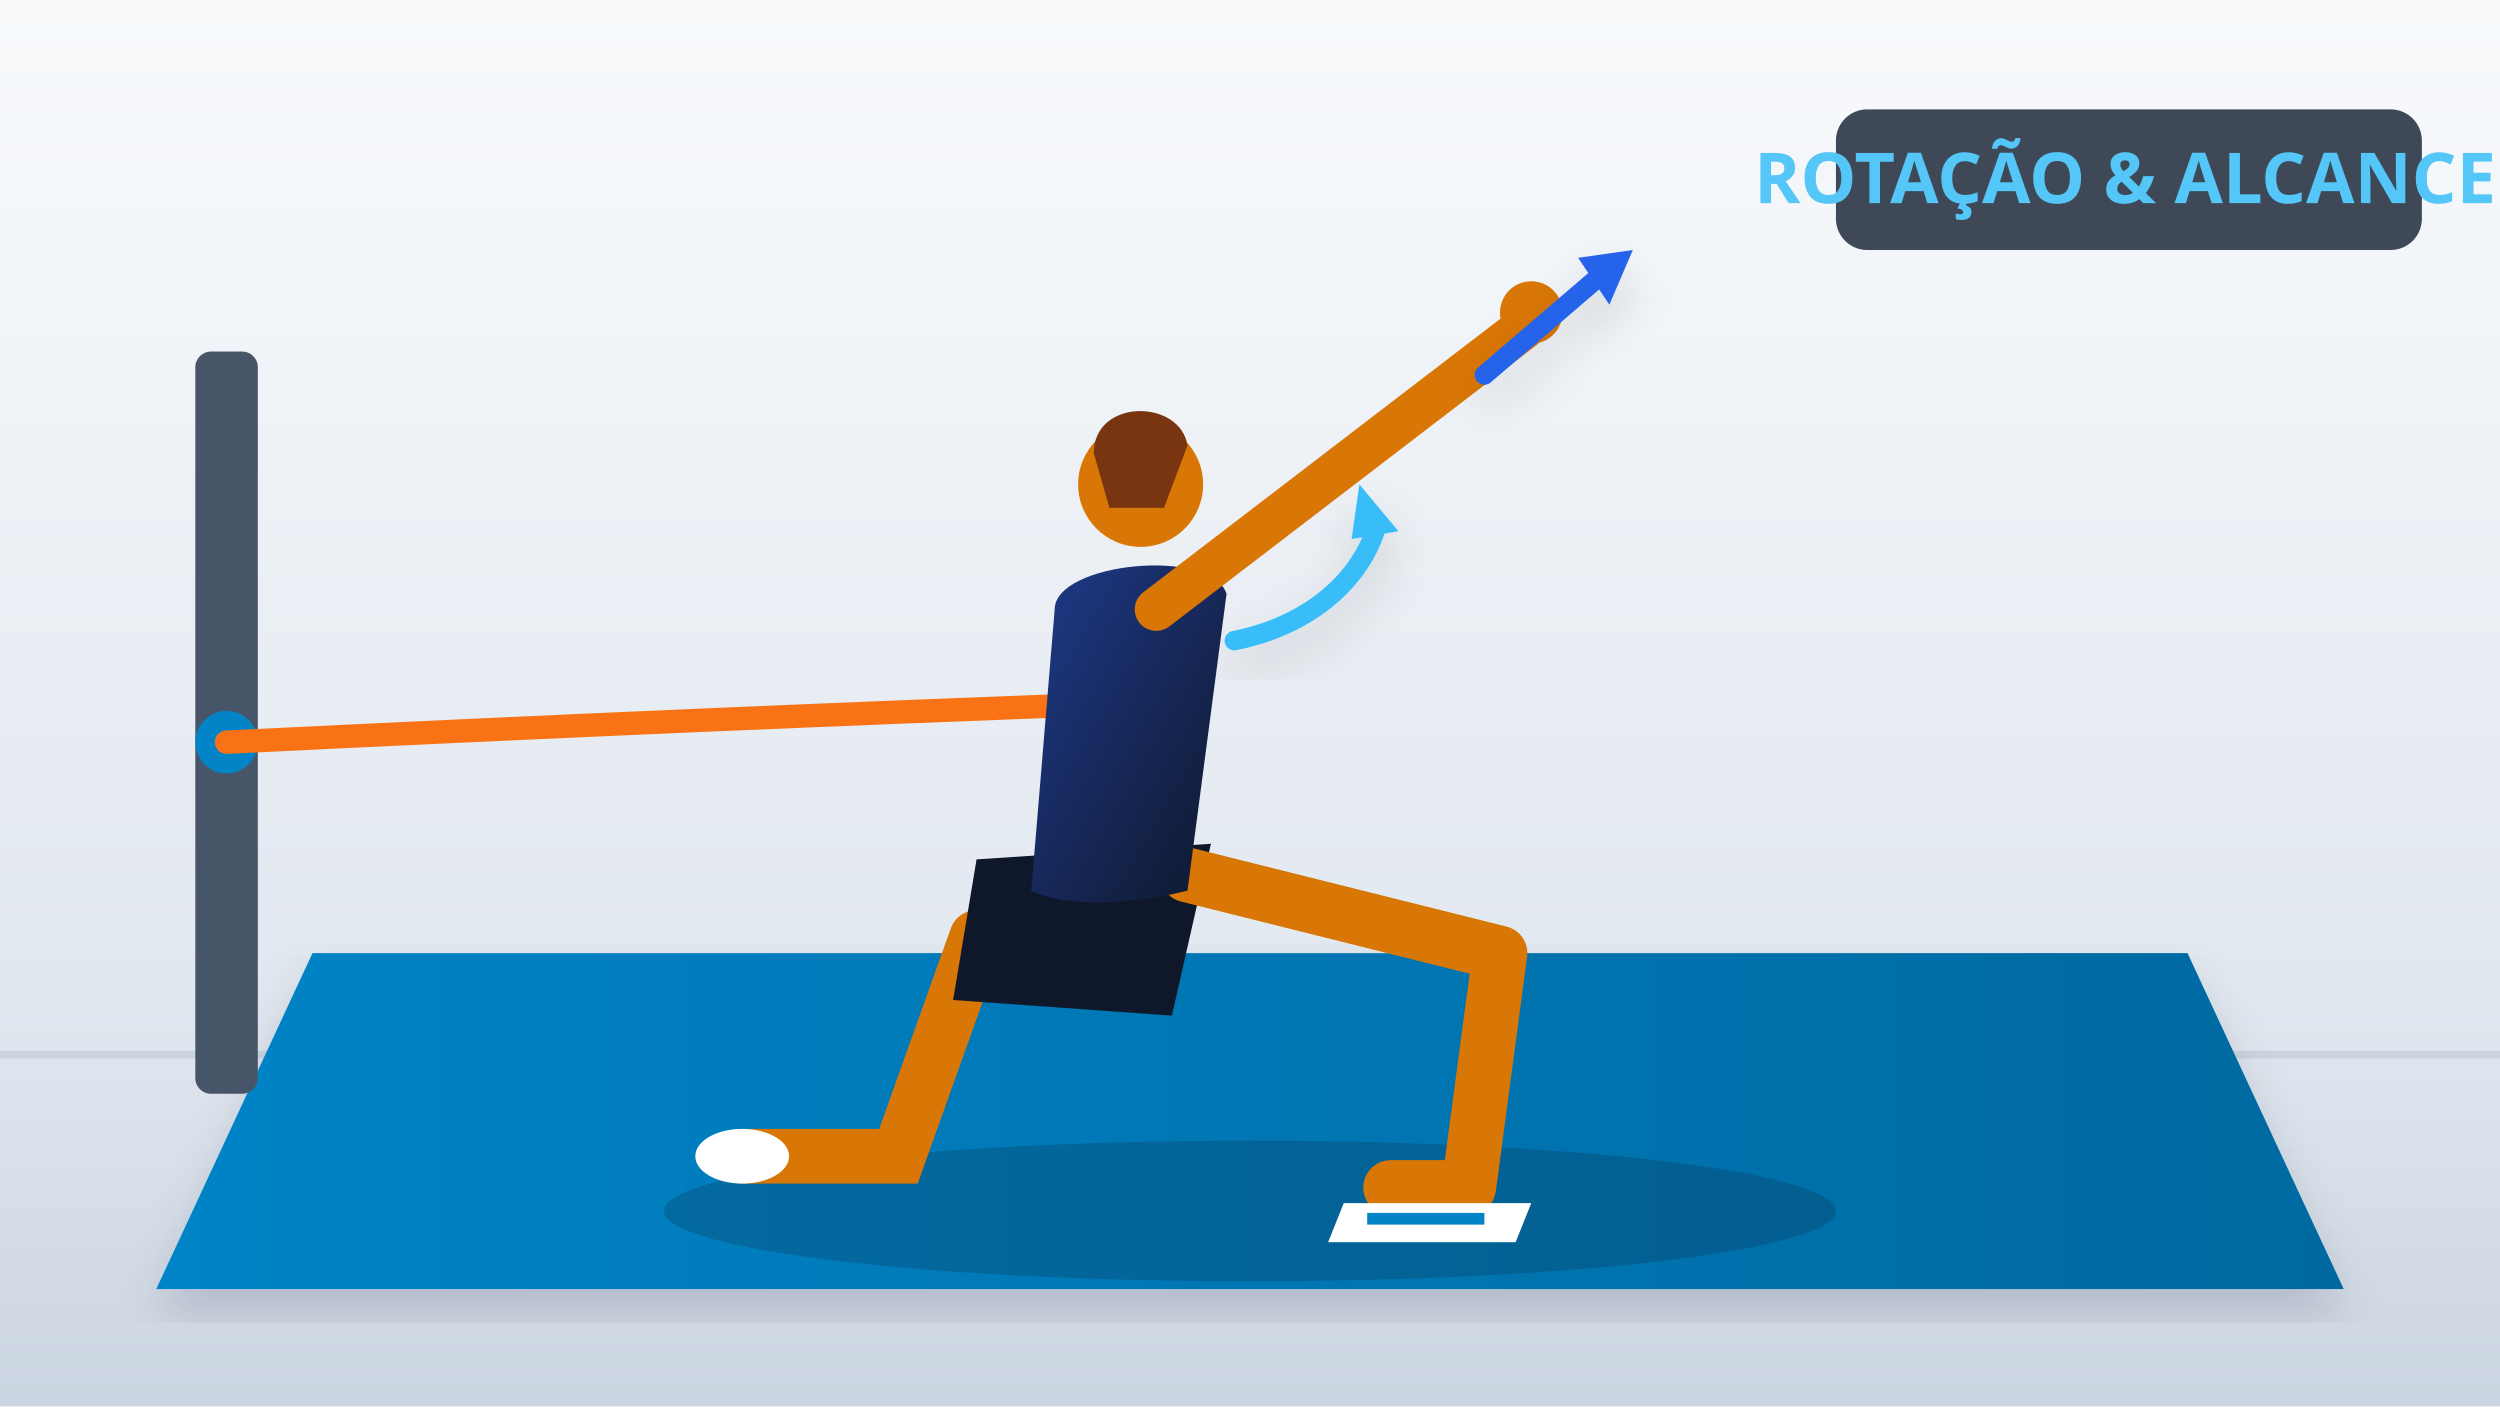
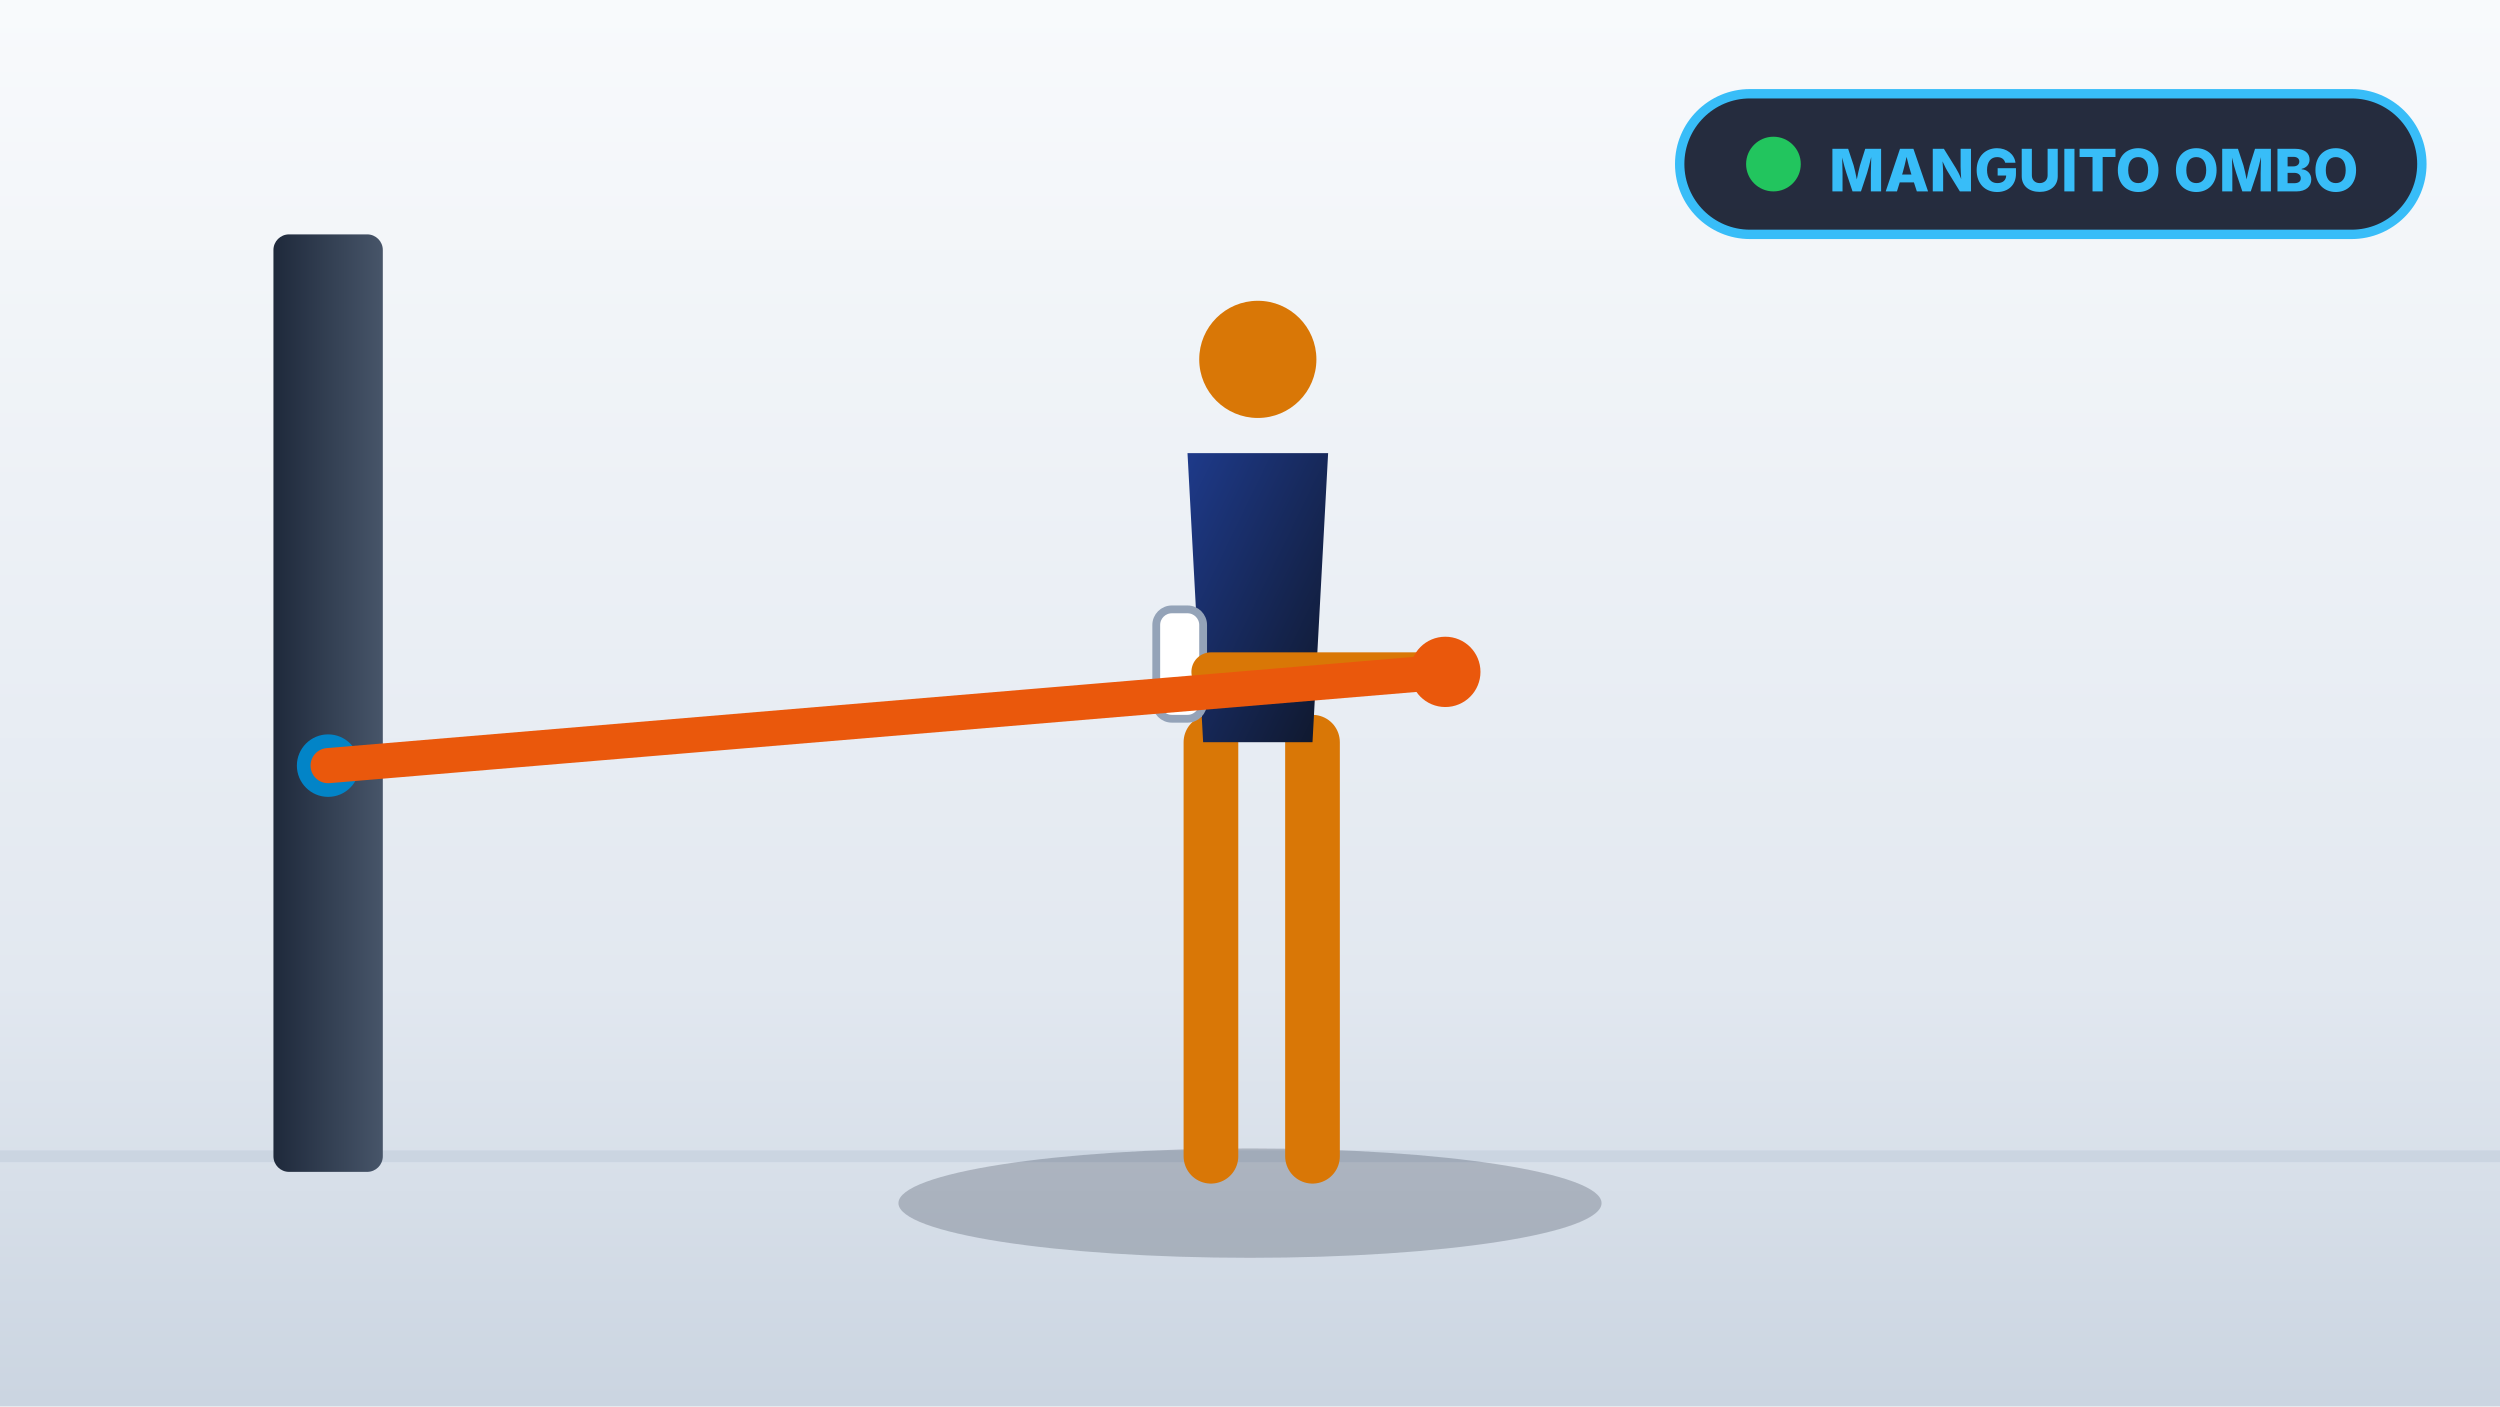
<svg xmlns="http://www.w3.org/2000/svg" viewBox="0 0 320 180" width="100%" height="100%" preserveAspectRatio="xMidYMid meet">
  <defs>
    <linearGradient id="gymFloor" x1="0" y1="0" x2="0" y2="1">
      <stop offset="0%" stop-color="#f8fafc" />
      <stop offset="70%" stop-color="#e2e8f0" />
      <stop offset="100%" stop-color="#cbd5e1" />
    </linearGradient>
-     <linearGradient id="matGrad" x1="0" y1="0" x2="1" y2="0">
-       <stop offset="0%" stop-color="#0284c7" />
-       <stop offset="100%" stop-color="#0369a1" />
+     <linearGradient id="poleGrad" x1="0" y1="0" x2="1" y2="0">
+       <stop offset="0%" stop-color="#1e293b" />
+       <stop offset="100%" stop-color="#475569" />
+     </linearGradient>
+     <linearGradient id="machGrad" x1="0" y1="0" x2="1" y2="0">
+       <stop offset="0%" stop-color="#1e293b" />
+       <stop offset="100%" stop-color="#334155" />
    </linearGradient>
    <linearGradient id="kitGrad" x1="0" y1="0" x2="1" y2="1">
      <stop offset="0%" stop-color="#1e3a8a" />
      <stop offset="100%" stop-color="#0f172a" />
    </linearGradient>
    <filter id="dropShadow" x="-10%" y="-10%" width="120%" height="120%">
-       <feDropShadow dx="0" dy="3" stdDeviation="3" flood-color="#0f172a" flood-opacity="0.15" />
+       <feDropShadow dx="0" dy="3" stdDeviation="3" flood-color="#0f172a" flood-opacity="0.16" />
+     </filter>
+     <filter id="glowCyan" x="-20%" y="-20%" width="140%" height="140%">
+       <feGaussianBlur stdDeviation="3" result="blur" />
+       <feMerge>
+         <feMergeNode in="blur" />
+         <feMergeNode in="SourceGraphic" />
+       </feMerge>
    </filter>
  </defs>
-   <style>
-     @keyframes thoracicReach {
-       0%, 100% {
-         transform: rotate(0deg) translate(0px, 0px);
-       }
-       50% {
-         transform: rotate(-10deg) translate(4px, -8px);
-       }
-     }
-     @keyframes arrowFloat {
-       0%, 100% {
-         transform: translate(0, 0);
-         opacity: 0.6;
-       }
-       50% {
-         transform: translate(5px, -5px);
-         opacity: 1;
-       }
-     }
-     .anim-reach {
-       transform-origin: 145px 95px;
-       animation: thoracicReach 2.8s ease-in-out infinite;
-     }
-     .anim-arrow {
-       animation: arrowFloat 2.8s ease-in-out infinite;
-     }
-     @media (prefers-reduced-motion: reduce), print {
-       *, .anim-reach, .anim-arrow {
-         animation: none !important;
-       }
-     }
-   </style>
  <rect width="320" height="180" fill="url(#gymFloor)" />
-   <line x1="0" y1="135" x2="320" y2="135" stroke="#cbd5e1" stroke-width="1" />
-   <polygon points="40,122 280,122 300,165 20,165" fill="url(#matGrad)" filter="url(#dropShadow)" />
-   <ellipse cx="160" cy="155" rx="75" ry="9" fill="#0f172a" opacity="0.2" />
-   <rect x="25" y="45" width="8" height="95" rx="2" fill="#475569" />
-   <circle cx="29" cy="95" r="4" fill="#0284c7" />
-   <path d="M29,95 Q90,92 145,90" stroke="#f97316" stroke-width="3" fill="none" stroke-linecap="round" />
-   <path d="M125,120 L115,148 L95,148" stroke="#d97706" stroke-width="7" stroke-linecap="round" fill="none" />
-   <ellipse cx="95" cy="148" rx="6" ry="3.5" fill="#ffffff" />
-   <path d="M125,110 L155,108 L150,130 L122,128 Z" fill="#0f172a" />
-   <path d="M152,112 L192,122 L188,152 L178,152" stroke="#d97706" stroke-width="7" stroke-linecap="round" stroke-linejoin="round" fill="none" />
-   <path d="M172,154 L196,154 L194,159 L170,159 Z" fill="#ffffff" />
-   <path d="M175,156 L190,156" stroke="#0284c7" stroke-width="1.5" />
-   <path d="M142,86 L148,91" stroke="#d97706" stroke-width="5" stroke-linecap="round" />
-   <circle cx="147" cy="91" r="3.5" fill="#d97706" />
-   <g class="anim-reach">
-     <path d="M135,78 C135,72 155,70 157,76 L152,114 C144,116 136,116 132,114 Z" fill="url(#kitGrad)" />
-     <path d="M148,78 L195,42" stroke="#d97706" stroke-width="5.5" stroke-linecap="round" />
-     <circle cx="196" cy="40" r="4" fill="#d97706" />
-     <circle cx="146" cy="62" r="8" fill="#d97706" />
-     <path d="M140,58 C140,51 151,51 152,57 L149,65 L142,65 Z" fill="#78350f" />
+   <line x1="0" y1="148" x2="320" y2="148" stroke="#cbd5e1" stroke-width="1.5" />
+   <ellipse cx="160" cy="154" rx="45" ry="7" fill="#0f172a" opacity="0.22" />
+   <rect x="35" y="30" width="14" height="120" fill="url(#poleGrad)" rx="2" />
+   <circle cx="42" cy="98" r="4" fill="#0284c7" />
+   <line x1="155" y1="95" x2="155" y2="148" stroke="#d97706" stroke-width="7" stroke-linecap="round" />
+   <line x1="168" y1="95" x2="168" y2="148" stroke="#d97706" stroke-width="7" stroke-linecap="round" />
+   <path d="M152,58 L170,58 L168,95 L154,95 Z" fill="url(#kitGrad)" />
+   <circle cx="161" cy="46" r="7.5" fill="#d97706" />
+   <rect x="148" y="78" width="6" height="14" rx="2" fill="#ffffff" stroke="#94a3b8" />
+   <g>
+     <animateTransform attributeName="transform" type="rotate" values="0 155 86; -45 155 86; -45 155 86; 0 155 86" keyTimes="0; 0.45; 0.65; 1" dur="2.6s" repeatCount="indefinite" />
+     <line x1="155" y1="86" x2="185" y2="86" stroke="#d97706" stroke-width="5" stroke-linecap="round" />
+     <circle cx="185" cy="86" r="4.5" fill="#ea580c" />
  </g>
-   <g filter="url(#dropShadow)" class="anim-arrow">
-     <path d="M158,82 C168,80 174,74 176,68" stroke="#38bdf8" stroke-width="2.5" stroke-linecap="round" fill="none" />
-     <polygon points="179,68 174,62 173,69" fill="#38bdf8" />
-     <path d="M190,48 L204,36" stroke="#2563eb" stroke-width="2.5" stroke-linecap="round" />
-     <polygon points="202,33 209,32 206,39" fill="#2563eb" />
-   </g>
-   <g opacity="0.85">
-     <rect x="235" y="14" width="75" height="18" rx="4" fill="#1e293b" />
-     <text x="272" y="26" font-family="system-ui, sans-serif" font-size="9" font-weight="700" fill="#38bdf8" text-anchor="middle">ROTAÇÃO &amp; ALCANCE</text>
+   <line x1="42" y1="98" x2="185" y2="86" stroke="#ea580c" stroke-width="4.5" stroke-linecap="round">
+     <animate attributeName="x2" values="185; 176; 176; 185" keyTimes="0; 0.45; 0.65; 1" dur="2.6s" repeatCount="indefinite" />
+   </line>
+   <g transform="translate(215, 12)">
+     <rect x="0" y="0" width="95" height="18" rx="9" fill="#0f172a" fill-opacity="0.9" stroke="#38bdf8" stroke-width="1.2" />
+     <circle cx="12" cy="9" r="3.5" fill="#22c55e">
+       <animate attributeName="opacity" values="1; 0.2; 1" dur="1.1s" repeatCount="indefinite" />
+     </circle>
+     <text x="53" y="12.5" fill="#38bdf8" font-size="7.5" font-family="-apple-system, sans-serif" font-weight="800" text-anchor="middle">MANGUITO OMBO</text>
  </g>
</svg>
